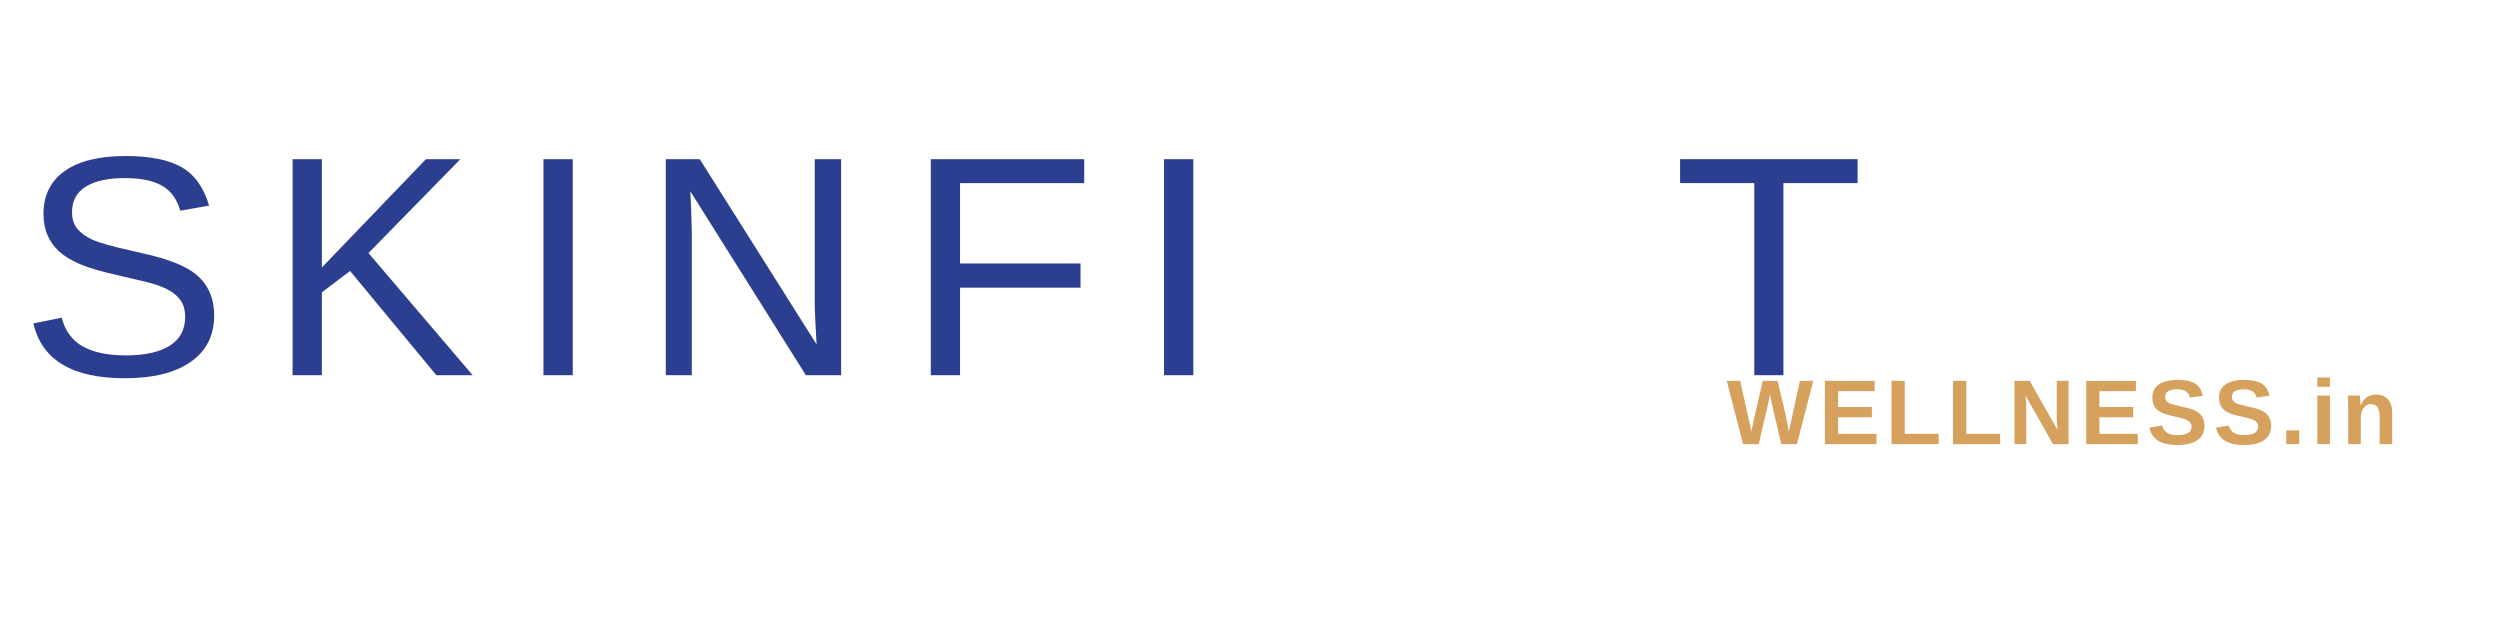
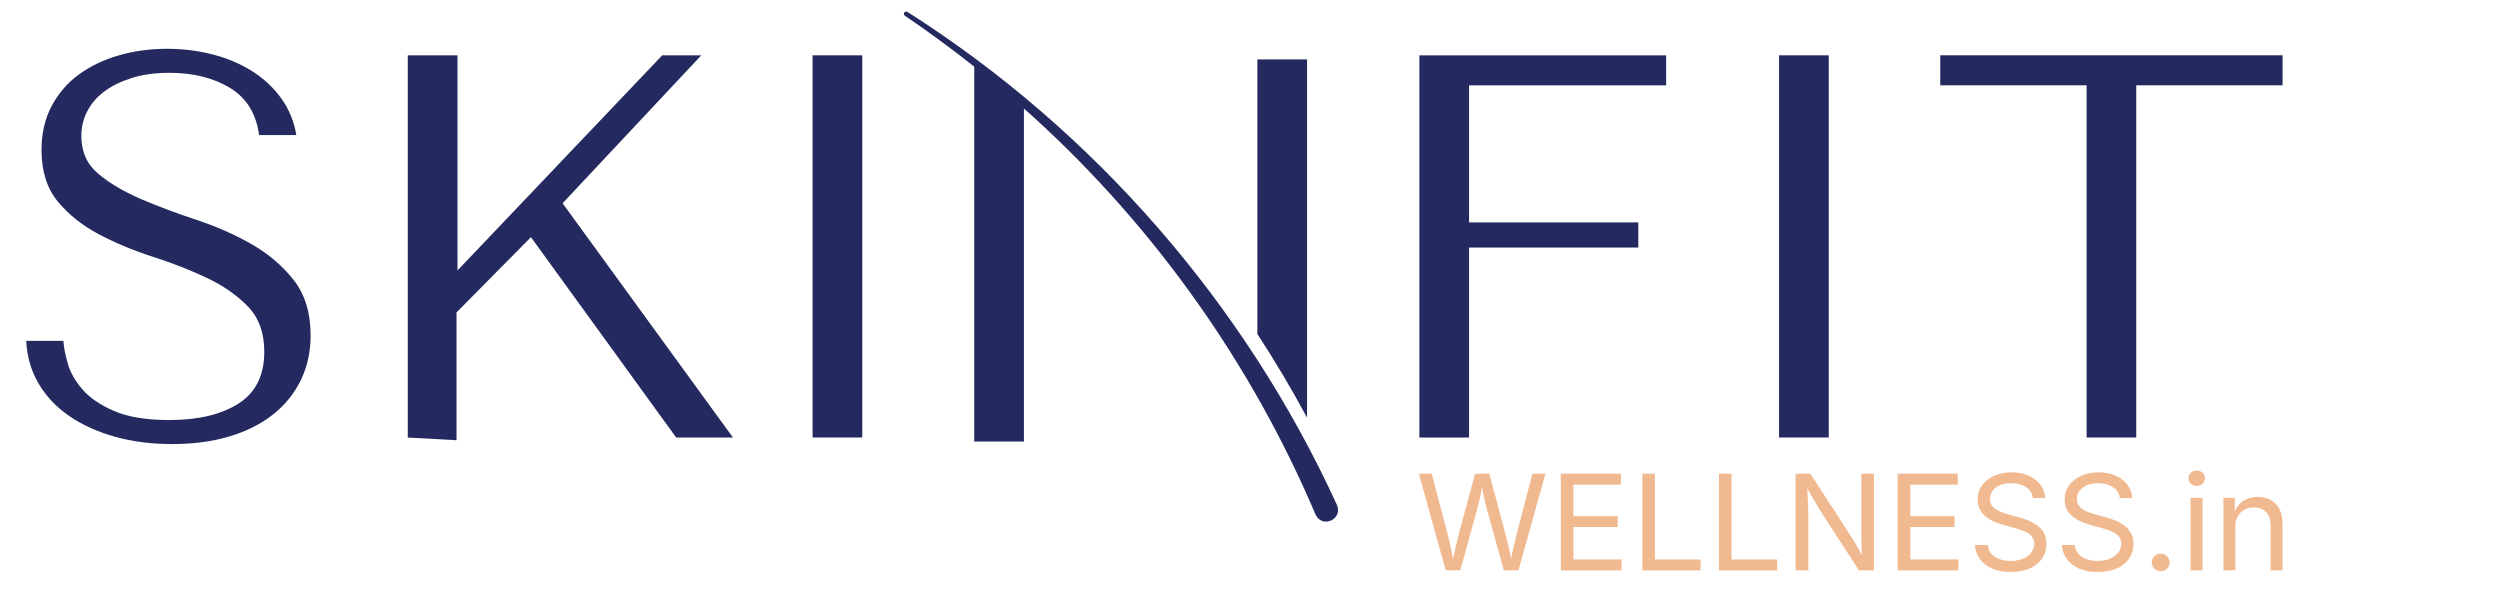
- <svg xmlns="http://www.w3.org/2000/svg" width="653" height="161" viewBox="0 0 653 161" fill="none" role="img" aria-labelledby="title desc">
-   <g>
-     <text x="5" y="98" fill="#2C3E8F" font-family="Montserrat, Avenir Next, Arial, sans-serif" font-size="82" font-weight="300" letter-spacing="10">SKINFI</text>
-     <text x="437" y="98" fill="#2C3E8F" font-family="Montserrat, Avenir Next, Arial, sans-serif" font-size="82" font-weight="300" letter-spacing="7">T</text>
-     <text x="451" y="116" fill="#D6A15D" font-family="Montserrat, Avenir Next, Arial, sans-serif" font-size="24" font-weight="700" letter-spacing="1.4">WELLNESS.in</text>
+ <svg xmlns="http://www.w3.org/2000/svg" viewBox="130 240 560 135" role="img" aria-labelledby="title desc">
+   <path fill="#242a5f" d="M144.2,316.35c.08,1.39.41,3.08.98,5.08s1.67,3.93,3.3,5.81c1.63,1.88,3.99,3.49,7.09,4.83,3.1,1.34,7.22,2.02,12.35,2.02,6.44,0,11.6-1.22,15.47-3.67s5.81-6.32,5.81-11.62c0-4.24-1.22-7.62-3.67-10.15-2.45-2.52-5.52-4.67-9.23-6.42-3.71-1.75-7.73-3.32-12.05-4.71-4.32-1.39-8.34-3.06-12.05-5.01-3.71-1.96-6.79-4.4-9.23-7.34-2.45-2.94-3.67-6.81-3.67-11.62,0-3.67.75-6.93,2.26-9.78s3.55-5.22,6.12-7.09c2.57-1.88,5.55-3.3,8.94-4.28,3.39-.98,6.96-1.47,10.72-1.47s7.04.43,10.35,1.28c3.31.86,6.27,2.12,8.88,3.79,2.61,1.67,4.78,3.71,6.49,6.12,1.72,2.41,2.82,5.12,3.31,8.13h-8.33c-.65-4.81-2.84-8.33-6.55-10.58-3.72-2.24-8.23-3.36-13.54-3.36-3.19,0-6.01.39-8.45,1.16-2.45.78-4.51,1.79-6.19,3.06-1.67,1.27-2.94,2.75-3.8,4.46-.86,1.71-1.29,3.55-1.29,5.5,0,3.51,1.27,6.32,3.8,8.44,2.53,2.12,5.7,3.99,9.5,5.63,3.8,1.63,7.93,3.18,12.38,4.65,4.45,1.47,8.58,3.28,12.38,5.44,3.8,2.16,6.97,4.85,9.5,8.07,2.53,3.22,3.8,7.36,3.8,12.41,0,3.67-.74,7.01-2.2,10.03-1.47,3.02-3.55,5.59-6.25,7.71-2.69,2.12-5.94,3.75-9.74,4.89-3.8,1.14-8.07,1.71-12.8,1.71s-8.95-.55-12.87-1.65c-3.92-1.1-7.33-2.65-10.23-4.65-2.9-2-5.19-4.42-6.86-7.28-1.67-2.85-2.59-6.03-2.76-9.54h8.32Z" />
+   <path fill="#242a5f" d="M221.35,252.39h11.13v48.19l45.86-48.19h8.75l-31.07,33.14,38.16,52.47h-12.72l-32.53-44.88-16.67,16.87v28.62l-10.92-.6v-85.61Z" />
+   <path fill="#242a5f" d="M323.15,252.39v85.61h-11.13v-85.61h11.13Z" />
+   <path fill="#242a5f" d="M503.22,252.39v6.73h-44.15v30.7h37.91v5.63h-37.91v42.56h-11.13v-85.61h55.28Z" />
+   <path fill="#242a5f" d="M539.64,252.39v85.61h-11.13v-85.61h11.13Z" />
+   <path fill="#242a5f" d="M597.4,338v-78.89h-32.78v-6.73h76.68v6.73h-32.78v78.89h-11.13Z" />
+   <path fill="#242a5f" d="M333.26,242.66c41.81,26.58,75.59,65.36,96.22,110.46,1.36,3.14-3.22,5.34-4.78,2.19-14.27-33.68-36.01-64.35-63.13-89.02-9.05-8.26-18.72-15.87-28.88-22.77-.24-.16-.3-.48-.14-.71.16-.23.47-.29.7-.15h0Z" />
+   <path fill="#242a5f" d="M359.36,263.17v75.74h-11.13v-85.61l11.13,9.87Z" />
+   <path fill="#242a5f" d="M422.78,333.55v-80.25h-11.13v61.51c3.97,6.08,7.68,12.34,11.13,18.74Z" />
+   <g fill="#f1b98f">
+     <path d="M453.84,367.76l-6.02-21.65h2.88l3.5,13.28c.19.71.37,1.43.53,2.16.17.73.33,1.47.49,2.22s.31,1.52.45,2.32h-.34c.15-.79.3-1.57.46-2.32s.33-1.49.5-2.22.36-1.45.55-2.16l3.57-13.28h3.2l3.54,13.28c.2.71.38,1.43.56,2.16.17.73.34,1.47.51,2.22s.33,1.52.47,2.32h-.39c.15-.79.3-1.57.46-2.32s.33-1.49.5-2.22.36-1.45.53-2.16l3.48-13.28h2.91l-6.05,21.65h-3.28l-3.79-13.72c-.25-.89-.48-1.86-.71-2.91-.23-1.05-.45-2.26-.67-3.64h.59c-.22,1.3-.43,2.46-.64,3.48-.21,1.02-.46,2.05-.74,3.07l-3.78,13.72h-3.29Z" />
+     <path d="M479.63,367.76v-21.65h13.46v2.44h-10.64v7.06h9.92v2.44h-9.92v7.27h10.78v2.44h-13.59Z" />
+     <path d="M497.88,367.76v-21.65h2.82v19.21h10.23v2.44h-13.04Z" />
+     <path d="M515.05,367.76v-21.65h2.82v19.21h10.23v2.44h-13.04Z" />
+     <path d="M532.21,367.76v-21.65h3.32l8.98,13.85c.24.36.52.82.86,1.38.34.56.7,1.2,1.09,1.9.39.71.77,1.46,1.15,2.27h-.4c-.09-.83-.15-1.63-.19-2.39-.04-.76-.06-1.46-.07-2.1s-.01-1.18-.01-1.63v-13.28h2.82v21.65h-3.35l-8-12.32c-.37-.57-.73-1.16-1.1-1.77-.37-.61-.79-1.32-1.27-2.15s-1.06-1.85-1.76-3.07h.52c.05,1.08.09,2.07.13,2.98.04.91.07,1.71.1,2.38.03.68.04,1.21.04,1.6v12.35h-2.83Z" />
+     <path d="M555.08,367.76v-21.65h13.46v2.44h-10.64v7.06h9.92v2.44h-9.92v7.27h10.78v2.44h-13.59Z" />
+     <path d="M580.4,368.13c-1.59,0-2.97-.25-4.14-.76s-2.09-1.21-2.75-2.11-1.04-1.96-1.13-3.18h2.89c.08.81.36,1.49.84,2.01.48.53,1.1.92,1.86,1.18s1.56.38,2.42.38c1,0,1.9-.16,2.69-.48.8-.32,1.43-.77,1.89-1.35.46-.58.7-1.25.7-2.02,0-.7-.2-1.26-.6-1.7-.4-.44-.93-.79-1.59-1.08-.66-.28-1.39-.53-2.18-.74l-2.67-.74c-1.78-.49-3.16-1.2-4.15-2.12-.99-.92-1.48-2.1-1.48-3.53,0-1.22.34-2.29,1.01-3.2.67-.92,1.58-1.62,2.73-2.13s2.43-.76,3.85-.76,2.74.25,3.85.76c1.12.5,2,1.19,2.65,2.06.65.87.99,1.85,1.03,2.94h-2.76c-.13-1.06-.64-1.87-1.54-2.45-.9-.58-2.01-.87-3.32-.87-.95,0-1.78.15-2.5.46-.72.3-1.27.72-1.67,1.25-.39.53-.59,1.13-.59,1.81,0,.76.24,1.36.72,1.82.48.46,1.05.82,1.71,1.08.66.26,1.25.46,1.79.6l2.21.6c.59.16,1.25.37,1.96.64.72.27,1.4.63,2.05,1.08.65.45,1.19,1.02,1.61,1.71.42.69.63,1.54.63,2.55,0,1.18-.31,2.25-.94,3.2-.63.95-1.54,1.7-2.73,2.25-1.2.55-2.64.83-4.34.83Z" />
+     <path d="M599.88,368.13c-1.59,0-2.97-.25-4.14-.76s-2.09-1.21-2.75-2.11-1.04-1.96-1.13-3.18h2.89c.08.81.36,1.49.84,2.01.48.53,1.1.92,1.86,1.18s1.56.38,2.42.38c1,0,1.9-.16,2.69-.48.8-.32,1.43-.77,1.89-1.35.46-.58.7-1.25.7-2.02,0-.7-.2-1.26-.6-1.7-.4-.44-.93-.79-1.59-1.08-.66-.28-1.39-.53-2.18-.74l-2.67-.74c-1.78-.49-3.16-1.2-4.15-2.12-.99-.92-1.48-2.1-1.48-3.53,0-1.22.34-2.29,1.01-3.2.67-.92,1.58-1.62,2.73-2.13s2.43-.76,3.85-.76,2.74.25,3.85.76c1.12.5,2,1.19,2.65,2.06.65.87.99,1.85,1.03,2.94h-2.76c-.13-1.06-.64-1.87-1.54-2.45-.9-.58-2.01-.87-3.32-.87-.95,0-1.78.15-2.5.46-.72.3-1.27.72-1.67,1.25-.39.53-.59,1.13-.59,1.81,0,.76.24,1.36.72,1.82.48.46,1.05.82,1.71,1.08.66.26,1.25.46,1.79.6l2.21.6c.59.16,1.25.37,1.96.64.72.27,1.4.63,2.05,1.08.65.45,1.19,1.02,1.61,1.71.42.69.63,1.54.63,2.55,0,1.18-.31,2.25-.94,3.2-.63.95-1.54,1.7-2.73,2.25-1.2.55-2.64.83-4.34.83Z" />
+     <path d="M613.99,367.94c-.55,0-1.03-.19-1.42-.57s-.58-.85-.58-1.39.19-1,.58-1.39c.39-.38.86-.57,1.42-.57s1.02.19,1.42.57c.39.38.59.85.59,1.39s-.2,1.01-.59,1.39-.86.57-1.42.57Z" />
+     <path d="M622.05,348.85c-.5,0-.94-.17-1.3-.51-.37-.34-.55-.75-.55-1.22s.18-.89.55-1.23c.37-.33.8-.5,1.3-.5s.95.17,1.32.5c.37.33.55.74.55,1.23s-.18.88-.55,1.22c-.37.34-.8.51-1.32.51ZM620.7,367.76v-16.25h2.67v16.25h-2.67Z" />
+     <path d="M630.72,358.02v9.74h-2.67v-16.25h2.56v3.94s-.36,0-.36,0c.5-1.5,1.22-2.57,2.16-3.2.93-.63,2.03-.95,3.28-.95,1.12,0,2.1.23,2.94.68.84.45,1.49,1.13,1.96,2.04.47.91.7,2.05.7,3.42v10.32h-2.67v-10.1c0-1.25-.33-2.23-1-2.94-.67-.71-1.58-1.06-2.73-1.06-.79,0-1.5.17-2.13.51s-1.13.83-1.5,1.48-.55,1.44-.55,2.37Z" />
  </g>
</svg>
